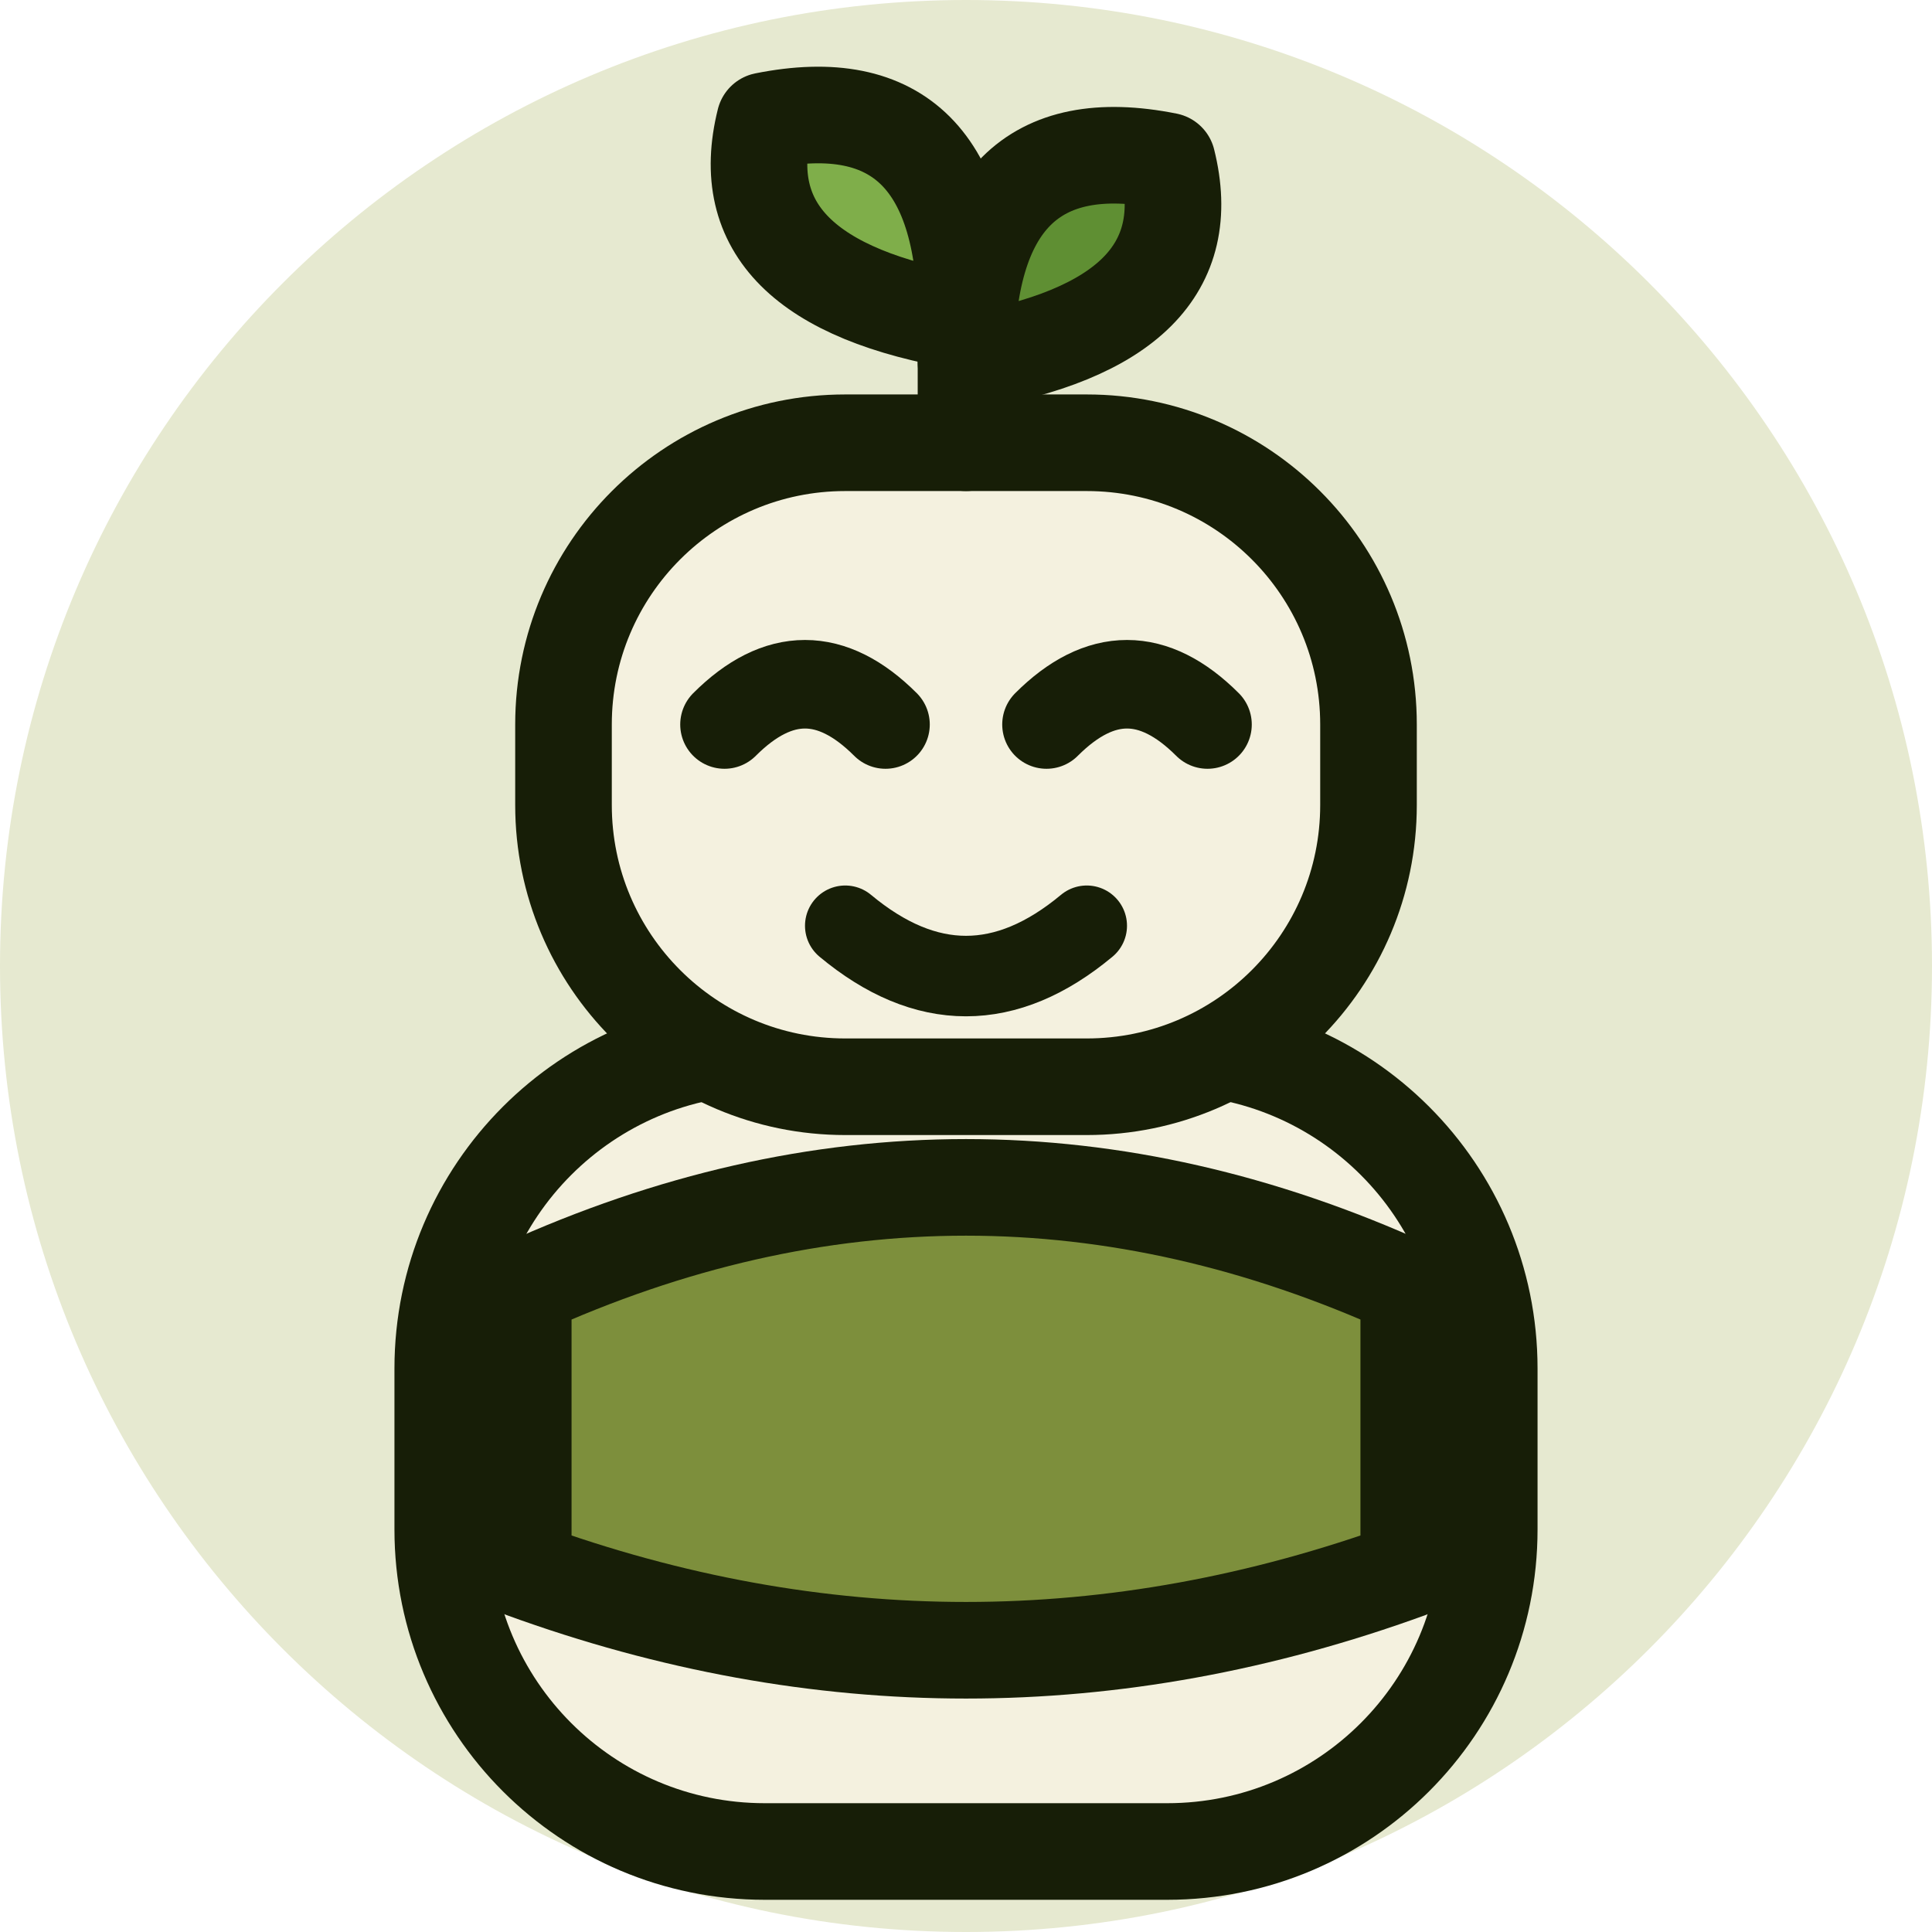
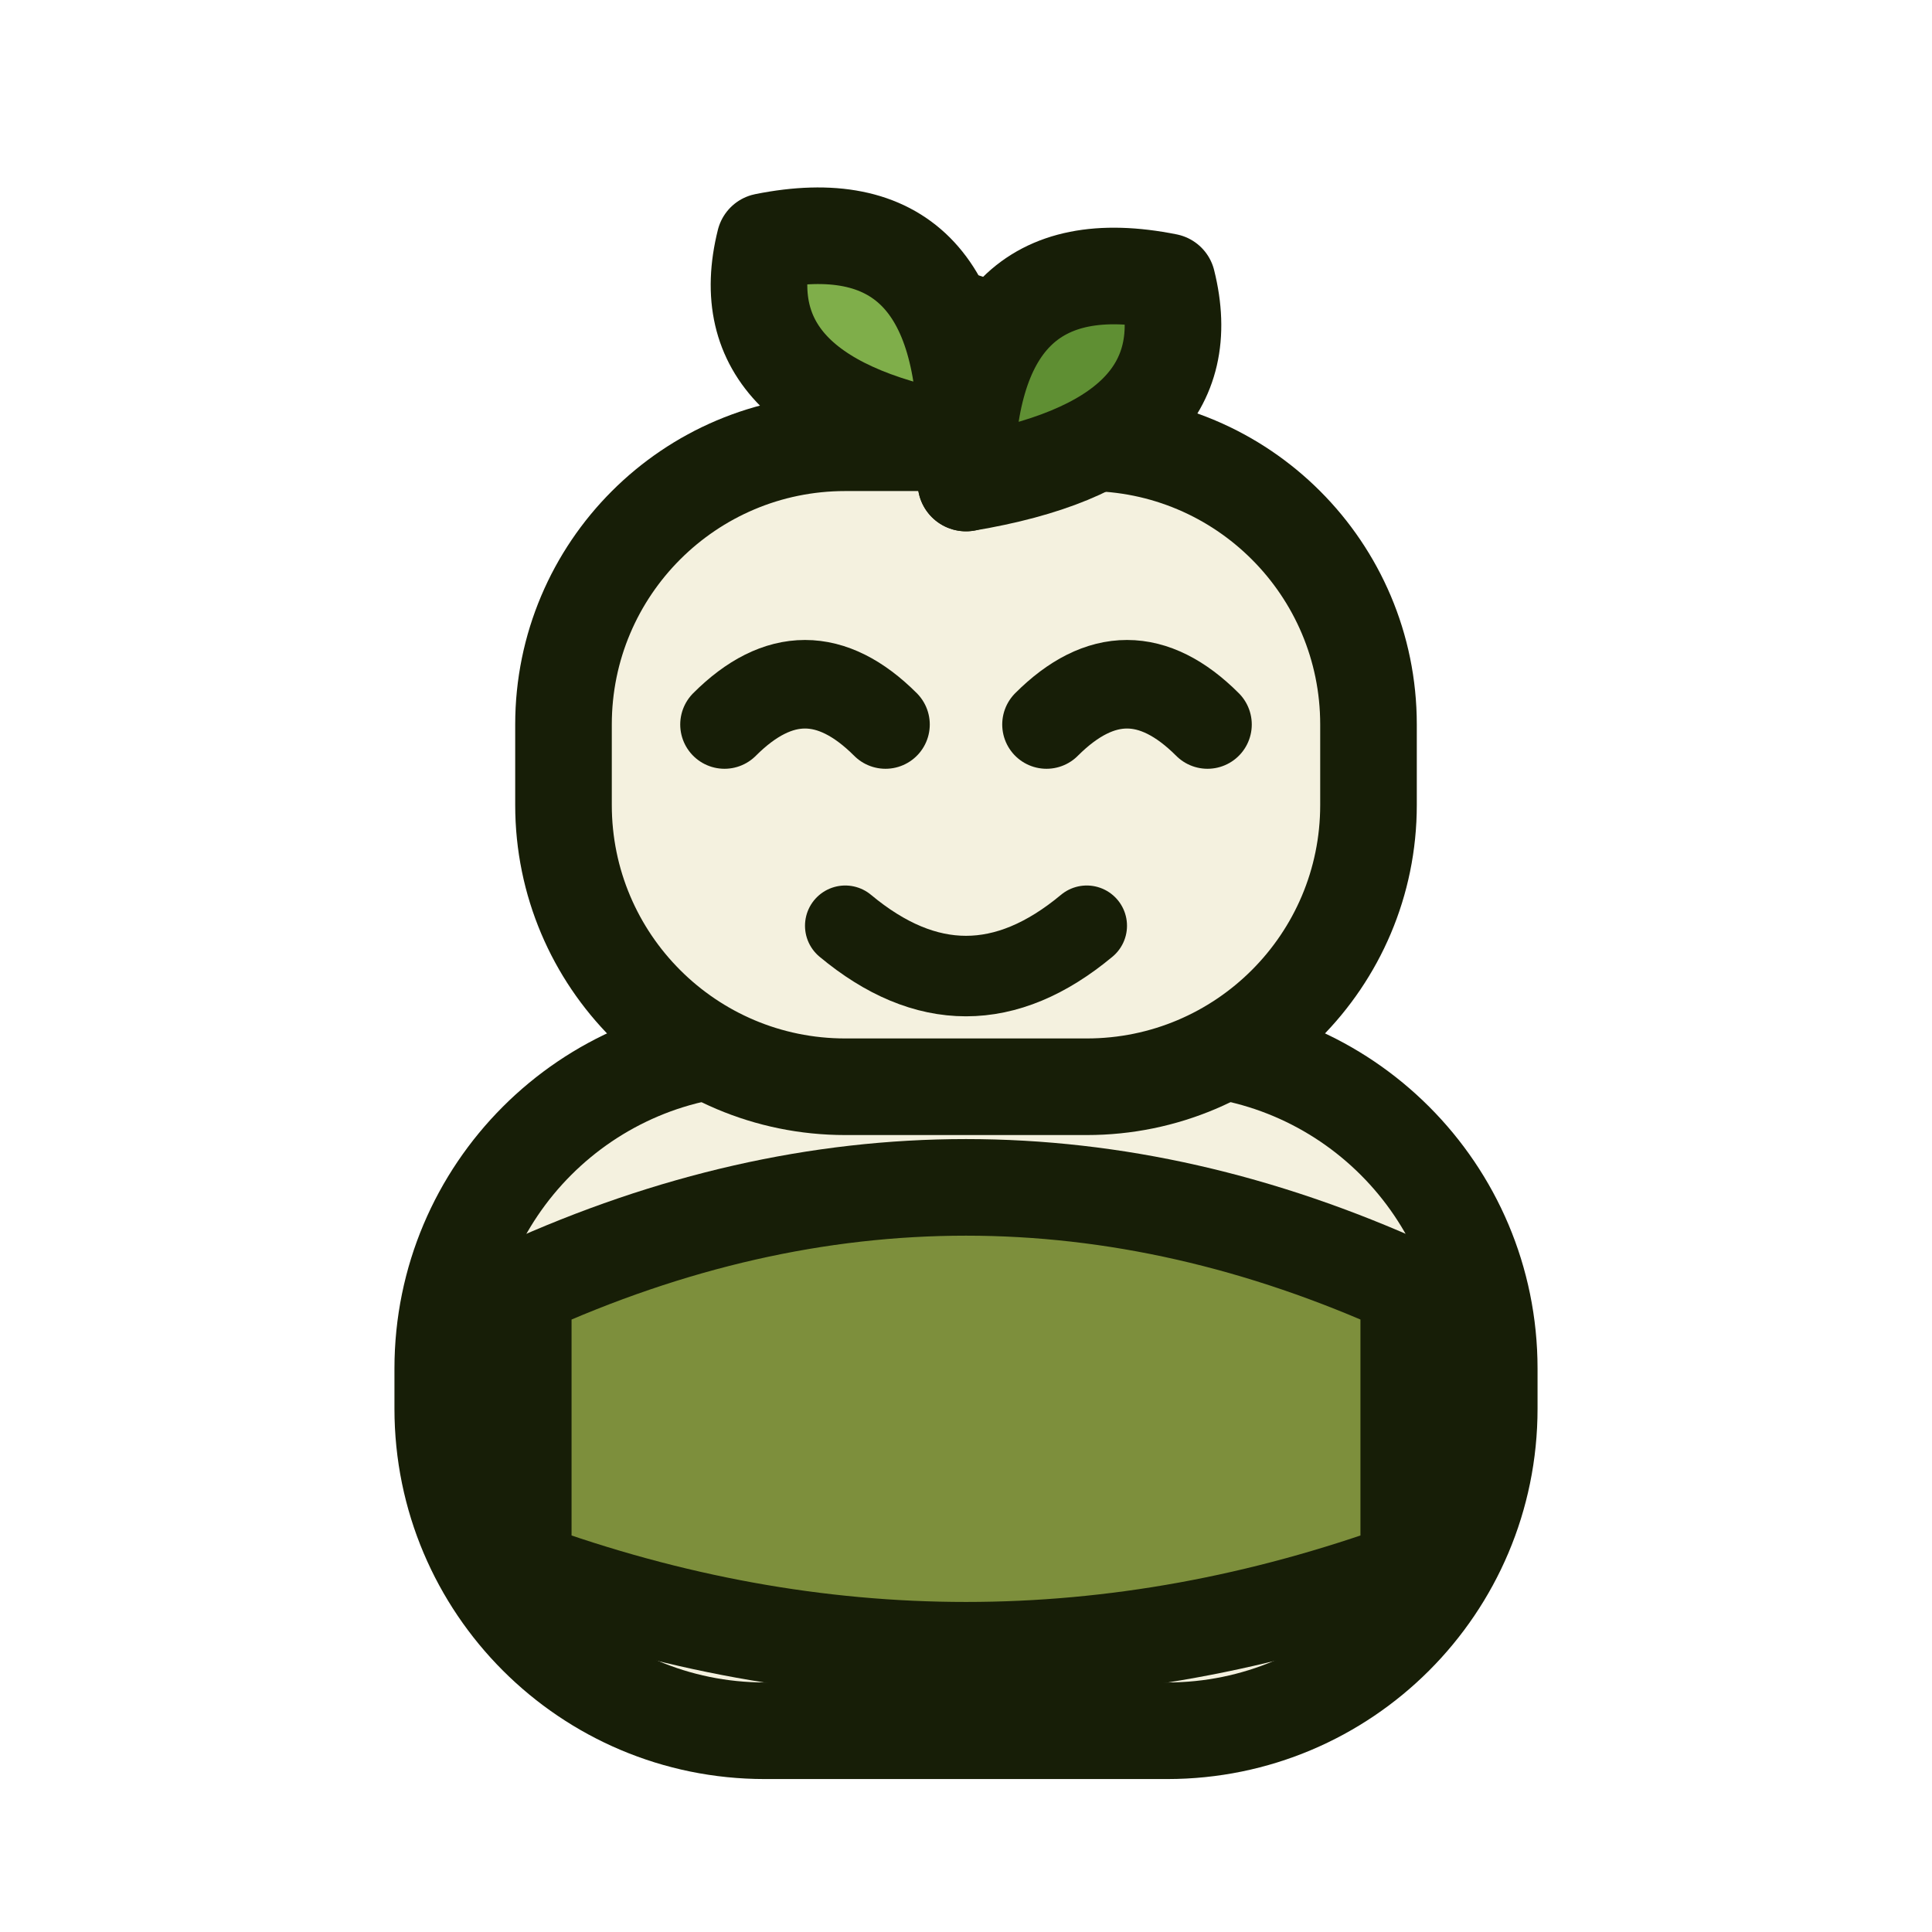
<svg xmlns="http://www.w3.org/2000/svg" viewBox="0 0 48 48" width="48" height="48" role="img" aria-label="Team Caretaker">
-   <circle cx="24" cy="24" r="24" fill="#e6e9d0" />
  <g stroke="#171e07" stroke-width="2.4" stroke-linejoin="round" stroke-linecap="round">
-     <rect x="11" y="26" width="26" height="20" rx="8" fill="#f4f1df" />
+     <rect x="11" y="26" width="26" height="17" rx="8" fill="#f4f1df" />
    <path d="M13 32 q11 -5 22 0 l0 7 q-11 4 -22 0 z" fill="#7d8f3c" />
    <rect x="14" y="11" width="20" height="16" rx="7" fill="#f4f1df" />
-     <path d="M24 11 v-5" fill="none" stroke-width="2.4" />
-     <path d="M24 8 q-6 -1 -5 -5 q5 -1 5 5 z" fill="#7fae4a" />
-     <path d="M24 9 q6 -1 5 -5 q-5 -1 -5 5 z" fill="#5f8f33" />
+     <path d="M24 12 v-4" fill="none" stroke-width="2.4" />
+     <path d="M24 11 q-6 -1 -5 -5 q5 -1 5 5 z" fill="#7fae4a" />
+     <path d="M24 12 q6 -1 5 -5 q-5 -1 -5 5 z" fill="#5f8f33" />
  </g>
  <path d="M18 18 q2 -2 4 0" fill="none" stroke="#171e07" stroke-width="2.2" stroke-linecap="round" />
  <path d="M26 18 q2 -2 4 0" fill="none" stroke="#171e07" stroke-width="2.2" stroke-linecap="round" />
  <path d="M21 23 q3 2.5 6 0" fill="none" stroke="#171e07" stroke-width="2" stroke-linecap="round" />
</svg>
